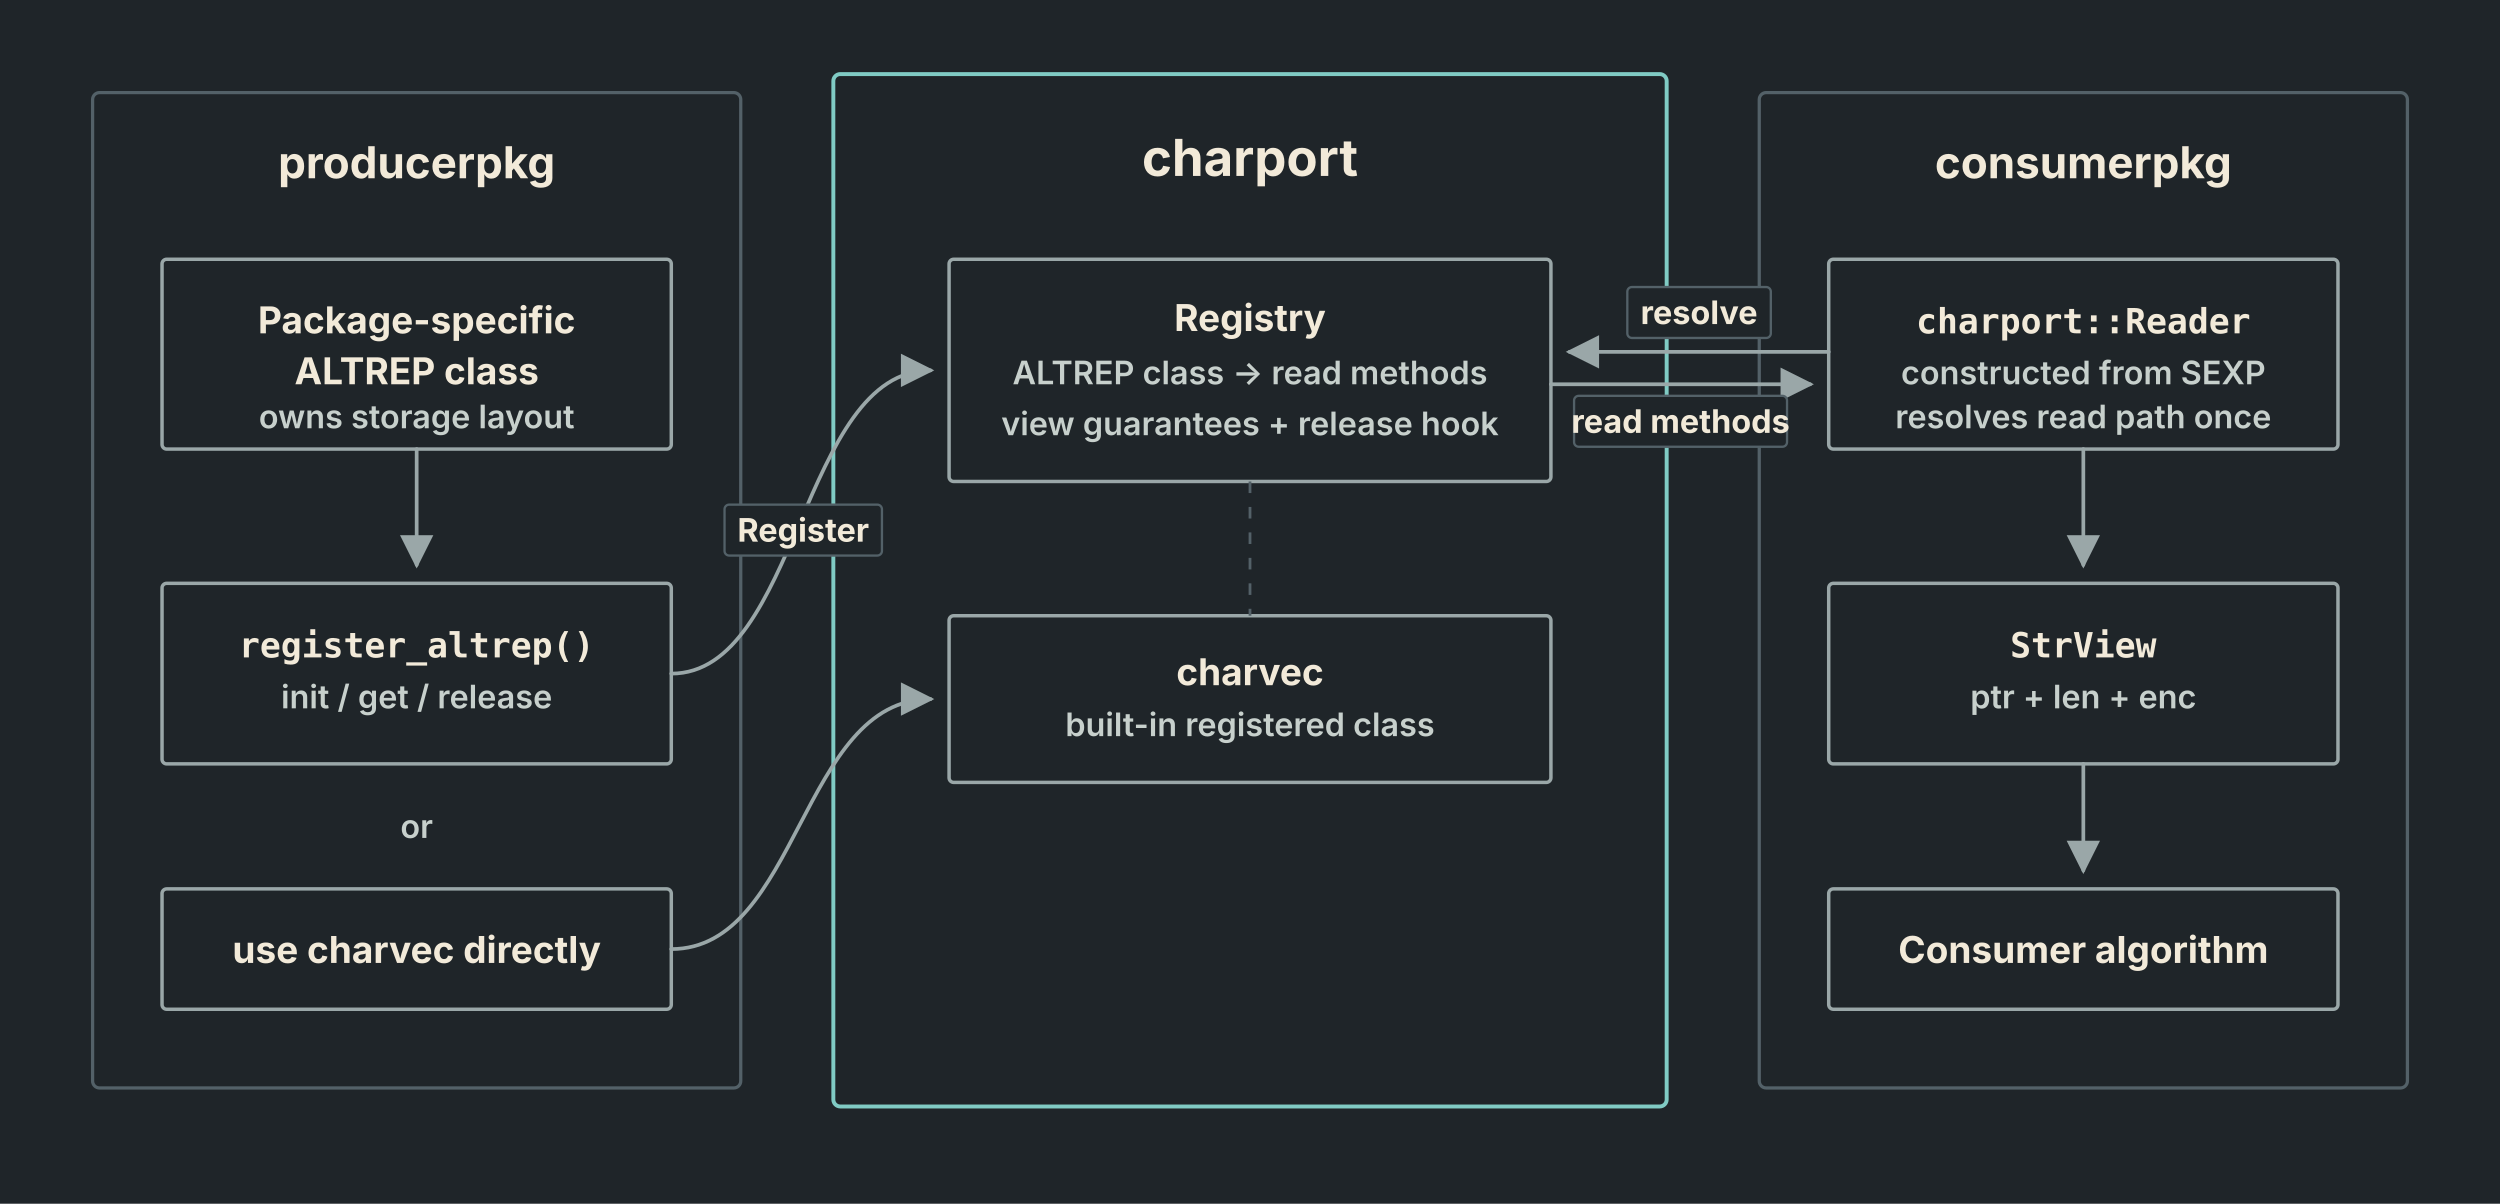
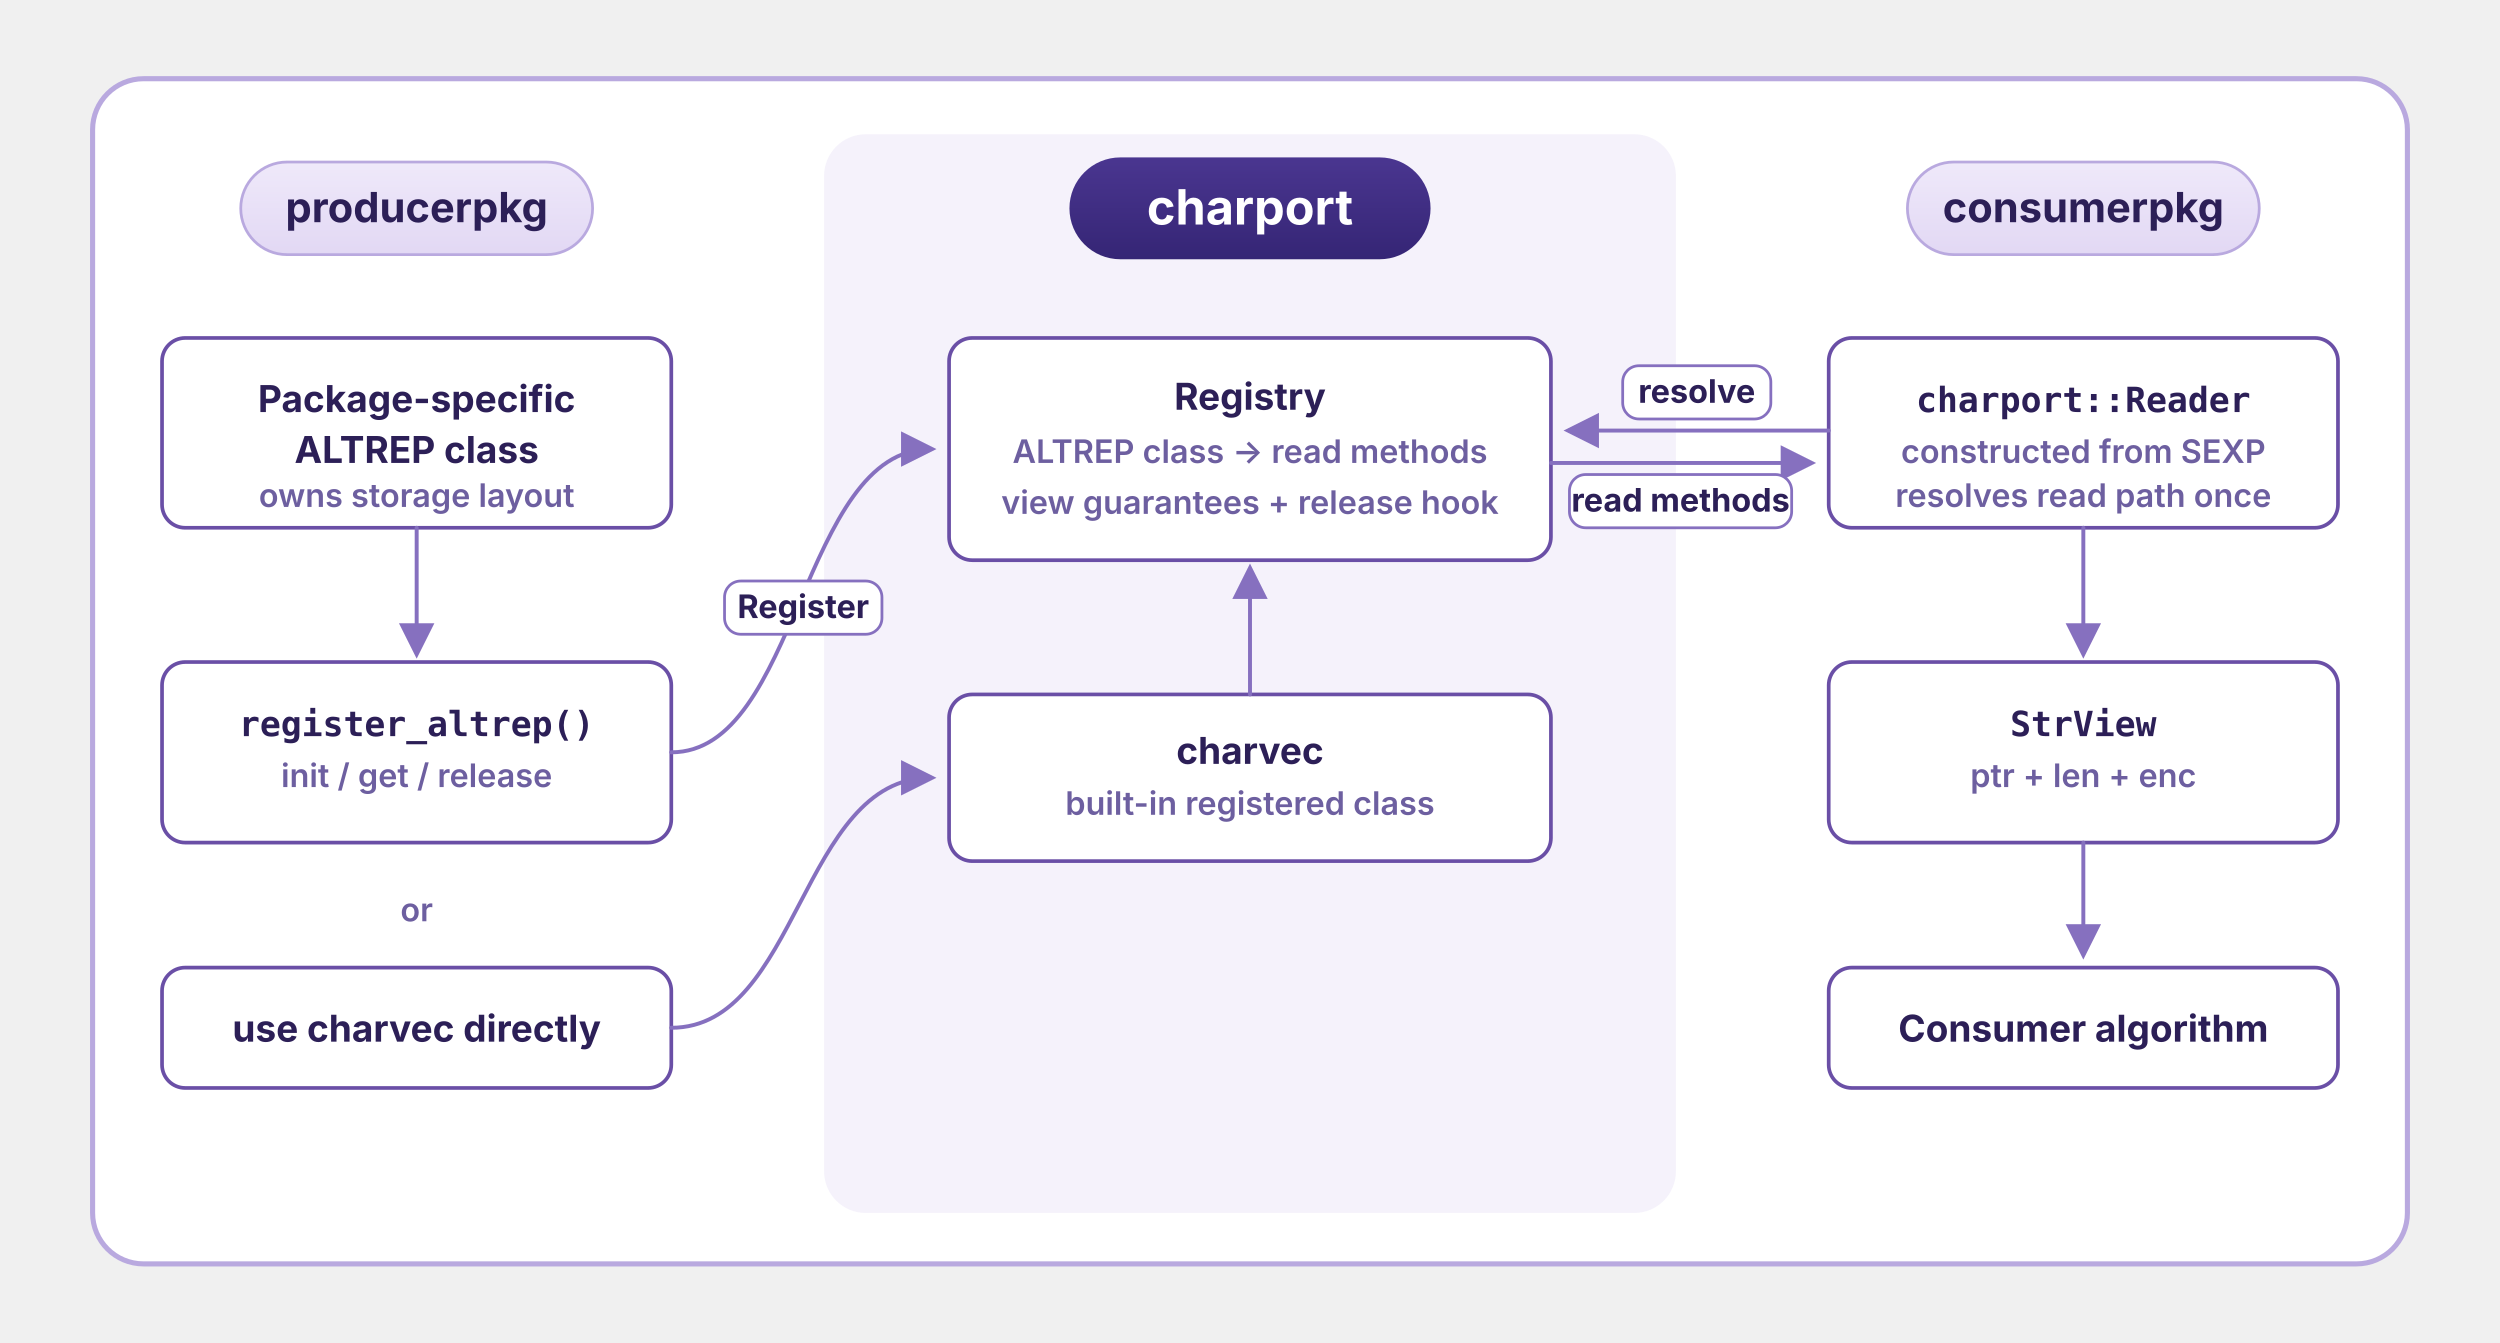
- <svg xmlns="http://www.w3.org/2000/svg" viewBox="0 0 1080 520" role="img" aria-labelledby="title desc">
+ <svg xmlns="http://www.w3.org/2000/svg" viewBox="0 0 1080 580" role="img" aria-labelledby="title desc">
  <defs>
    <style>
-       .background { fill: #1f2529; }
-       .lane {
-         fill: none;
-         stroke: #536168;
-         stroke-width: 1.4;
-       }
-       .lane-hub {
-         fill: none;
-         stroke: #80cbc4;
-         stroke-width: 1.7;
-       }
-       .box {
-         fill: none;
-         stroke: #9aa7a8;
-         stroke-width: 1.5;
-       }
-       .lane-title {
-         fill: #f2ead9;
-         font: 700 19px Inter, Avenir, Helvetica, Arial, sans-serif;
-       }
-       .hub-title {
-         fill: #f2ead9;
-         font: 750 22px Inter, Avenir, Helvetica, Arial, sans-serif;
-       }
-       .label {
-         fill: #f2ead9;
-         font: 650 16px Inter, Avenir, Helvetica, Arial, sans-serif;
-       }
-       .mono {
-         fill: #f2ead9;
-         font: 650 15px ui-monospace, SFMono-Regular, Menlo, Consolas, monospace;
-       }
-       .muted {
-         fill: #c7d0cc;
-         font: 600 14px Inter, Avenir, Helvetica, Arial, sans-serif;
-       }
-       .edge-label-bg {
-         fill: #1f2529;
-         stroke: #536168;
-         stroke-width: 1;
-       }
-       .edge-label {
-         fill: #f2ead9;
-         font: 650 14px Inter, Avenir, Helvetica, Arial, sans-serif;
-       }
-       .arrow {
-         fill: none;
-         stroke: #9aa7a8;
-         stroke-width: 1.6;
-         stroke-linecap: round;
-         stroke-linejoin: round;
-         marker-end: url(#arrowhead);
-       }
-       .note-line {
-         stroke: #536168;
-         stroke-width: 1.2;
-         stroke-dasharray: 5 6;
-       }
+       .lane   { fill: #ffffff; stroke: #6a4fa6; stroke-width: 1.6; }
+       .label  { fill: #2c1f57; font: 650 16px Inter, Avenir, Helvetica, Arial, sans-serif; }
+       .mono   { fill: #2c1f57; font: 650 15px ui-monospace, SFMono-Regular, Menlo, Consolas, monospace; }
+       .muted  { fill: #6d5fa0; font: 600 14px Inter, Avenir, Helvetica, Arial, sans-serif; }
+       .col    { fill: #2c1f57; font: 700 18px Inter, Avenir, Helvetica, Arial, sans-serif; }
+       .hubttl { fill: #ffffff; font: 750 21px Inter, Avenir, Helvetica, Arial, sans-serif; }
+       .arrow  { fill: none; stroke: #8670bf; stroke-width: 1.7; stroke-linecap: round; stroke-linejoin: round; marker-end: url(#arrow); }
+       .elabel { fill: #2c1f57; font: 650 14px Inter, Avenir, Helvetica, Arial, sans-serif; }
+       .echip  { fill: #ffffff; stroke: #8670bf; stroke-width: 1.2; }
    </style>
-     <marker id="arrowhead" markerWidth="9" markerHeight="9" refX="8" refY="4.5" orient="auto">
-       <path d="M0 0 L9 4.5 L0 9 Z" fill="#9aa7a8" />
+     <linearGradient id="wash" x1="0" y1="0" x2="0" y2="1">
+       <stop offset="0" stop-color="#efe9fa" />
+       <stop offset="1" stop-color="#e2d8f4" />
+     </linearGradient>
+     <linearGradient id="deepwash" x1="0" y1="0" x2="0" y2="1">
+       <stop offset="0" stop-color="#4a3690" />
+       <stop offset="1" stop-color="#352575" />
+     </linearGradient>
+     <marker id="arrow" markerWidth="9" markerHeight="9" refX="7.5" refY="4.5" orient="auto">
+       <path d="M0 0 L9 4.5 L0 9 Z" fill="#8670bf" />
    </marker>
  </defs>
-   <rect width="1080" height="520" class="background" />
-   <rect x="40" y="40" width="280" height="430" rx="3" class="lane" />
-   <rect x="360" y="32" width="360" height="446" rx="3" class="lane-hub" />
-   <rect x="760" y="40" width="280" height="430" rx="3" class="lane" />
-   <text x="180" y="77" text-anchor="middle" class="lane-title">producerpkg</text>
-   <text x="540" y="76" text-anchor="middle" class="hub-title">charport</text>
-   <text x="900" y="77" text-anchor="middle" class="lane-title">consumerpkg</text>
-   <rect x="70" y="112" width="220" height="82" rx="2" class="box" />
-   <text x="180" y="144" text-anchor="middle" class="label">Package-specific</text>
-   <text x="180" y="166" text-anchor="middle" class="label">ALTREP class</text>
-   <text x="180" y="185" text-anchor="middle" class="muted">owns storage layout</text>
-   <rect x="70" y="252" width="220" height="78" rx="2" class="box" />
-   <text x="180" y="284" text-anchor="middle" class="mono">register_altrep()</text>
-   <text x="180" y="306" text-anchor="middle" class="muted">init / get / release</text>
-   <rect x="70" y="384" width="220" height="52" rx="2" class="box" />
-   <text x="180" y="416" text-anchor="middle" class="label">use charvec directly</text>
-   <rect x="410" y="112" width="260" height="96" rx="2" class="box" />
-   <text x="540" y="143" text-anchor="middle" class="label">Registry</text>
-   <text x="540" y="166" text-anchor="middle" class="muted">ALTREP class -&gt; read methods</text>
-   <text x="540" y="188" text-anchor="middle" class="muted">view guarantees + release hook</text>
-   <rect x="410" y="266" width="260" height="72" rx="2" class="box" />
-   <text x="540" y="296" text-anchor="middle" class="label">charvec</text>
-   <text x="540" y="318" text-anchor="middle" class="muted">built-in registered class</text>
-   <rect x="790" y="112" width="220" height="82" rx="2" class="box" />
-   <text x="900" y="144" text-anchor="middle" class="mono">charport::Reader</text>
-   <text x="900" y="166" text-anchor="middle" class="muted">constructed from SEXP</text>
-   <text x="900" y="185" text-anchor="middle" class="muted">resolves read path once</text>
-   <rect x="790" y="252" width="220" height="78" rx="2" class="box" />
-   <text x="900" y="284" text-anchor="middle" class="mono">StrView</text>
-   <text x="900" y="306" text-anchor="middle" class="muted">ptr + len + enc</text>
-   <rect x="790" y="384" width="220" height="52" rx="2" class="box" />
-   <text x="900" y="416" text-anchor="middle" class="label">Consumer algorithm</text>
-   <path d="M180 194 V244" class="arrow" />
-   <path d="M290 291 C345 291 346 160 402 160" class="arrow" />
-   <rect x="313" y="218" width="68" height="22" rx="2" class="edge-label-bg" />
-   <text x="347" y="234" text-anchor="middle" class="edge-label">Register</text>
-   <text x="180" y="362" text-anchor="middle" class="muted">or</text>
-   <path d="M290 410 C345 410 346 302 402 302" class="arrow" />
-   <path d="M900 194 V244" class="arrow" />
-   <path d="M900 330 V376" class="arrow" />
-   <path d="M790 152 H678" class="arrow" />
-   <rect x="703" y="124" width="62" height="22" rx="2" class="edge-label-bg" />
-   <text x="734" y="140" text-anchor="middle" class="edge-label">resolve</text>
-   <path d="M670 166 H782" class="arrow" />
-   <rect x="680" y="171" width="92" height="22" rx="2" class="edge-label-bg" />
-   <text x="726" y="187" text-anchor="middle" class="edge-label">read methods</text>
-   <line x1="540" y1="208" x2="540" y2="266" class="note-line" />
+   <rect x="40" y="34" width="1000" height="512" rx="22" fill="#ffffff" stroke="#b9a9df" stroke-width="2.2" />
+   <g transform="translate(0,30)">
+     <rect x="356" y="28" width="368" height="466" rx="18" fill="#a892d8" fill-opacity="0.12" />
+     <rect x="104" y="40" width="152" height="40" rx="20" fill="url(#wash)" stroke="#b9a9df" stroke-width="1.2" />
+     <text x="180" y="66" text-anchor="middle" class="col">producerpkg</text>
+     <rect x="462" y="38" width="156" height="44" rx="22" fill="url(#deepwash)" />
+     <text x="540" y="67" text-anchor="middle" class="hubttl">charport</text>
+     <rect x="824" y="40" width="152" height="40" rx="20" fill="url(#wash)" stroke="#b9a9df" stroke-width="1.2" />
+     <text x="900" y="66" text-anchor="middle" class="col">consumerpkg</text>
+     <rect x="70" y="116" width="220" height="82" rx="10" class="lane" />
+     <text x="180" y="148" text-anchor="middle" class="label">Package-specific</text>
+     <text x="180" y="170" text-anchor="middle" class="label">ALTREP class</text>
+     <text x="180" y="189" text-anchor="middle" class="muted">owns storage layout</text>
+     <rect x="70" y="256" width="220" height="78" rx="10" class="lane" />
+     <text x="180" y="288" text-anchor="middle" class="mono">register_altrep()</text>
+     <text x="180" y="310" text-anchor="middle" class="muted">init / get / release</text>
+     <rect x="70" y="388" width="220" height="52" rx="10" class="lane" />
+     <text x="180" y="420" text-anchor="middle" class="label">use charvec directly</text>
+     <rect x="410" y="116" width="260" height="96" rx="10" class="lane" />
+     <text x="540" y="147" text-anchor="middle" class="label">Registry</text>
+     <text x="540" y="170" text-anchor="middle" class="muted">ALTREP class → read methods</text>
+     <text x="540" y="192" text-anchor="middle" class="muted">view guarantees + release hook</text>
+     <rect x="410" y="270" width="260" height="72" rx="10" class="lane" />
+     <text x="540" y="300" text-anchor="middle" class="label">charvec</text>
+     <text x="540" y="322" text-anchor="middle" class="muted">built-in registered class</text>
+     <rect x="790" y="116" width="220" height="82" rx="10" class="lane" />
+     <text x="900" y="148" text-anchor="middle" class="mono">charport::Reader</text>
+     <text x="900" y="170" text-anchor="middle" class="muted">constructed from SEXP</text>
+     <text x="900" y="189" text-anchor="middle" class="muted">resolves read path once</text>
+     <rect x="790" y="256" width="220" height="78" rx="10" class="lane" />
+     <text x="900" y="288" text-anchor="middle" class="mono">StrView</text>
+     <text x="900" y="310" text-anchor="middle" class="muted">ptr + len + enc</text>
+     <rect x="790" y="388" width="220" height="52" rx="10" class="lane" />
+     <text x="900" y="420" text-anchor="middle" class="label">Consumer algorithm</text>
+     <path d="M180 198 V252" class="arrow" />
+     <path d="M290 295 C345 295 346 164 402 164" class="arrow" />
+     <rect x="313" y="221" width="68" height="23" rx="7" class="echip" />
+     <text x="347" y="237" text-anchor="middle" class="elabel">Register</text>
+     <text x="180" y="368" text-anchor="middle" class="muted">or</text>
+     <path d="M290 414 C345 414 346 306 402 306" class="arrow" />
+     <path d="M900 198 V252" class="arrow" />
+     <path d="M900 334 V382" class="arrow" />
+     <path d="M790 156 H678" class="arrow" />
+     <rect x="701" y="128" width="64" height="23" rx="7" class="echip" />
+     <text x="733" y="144" text-anchor="middle" class="elabel">resolve</text>
+     <path d="M670 170 H782" class="arrow" />
+     <rect x="678" y="175" width="96" height="23" rx="7" class="echip" />
+     <text x="726" y="191" text-anchor="middle" class="elabel">read methods</text>
+     <path d="M540 270 V216" class="arrow" />
+   </g>
</svg>
